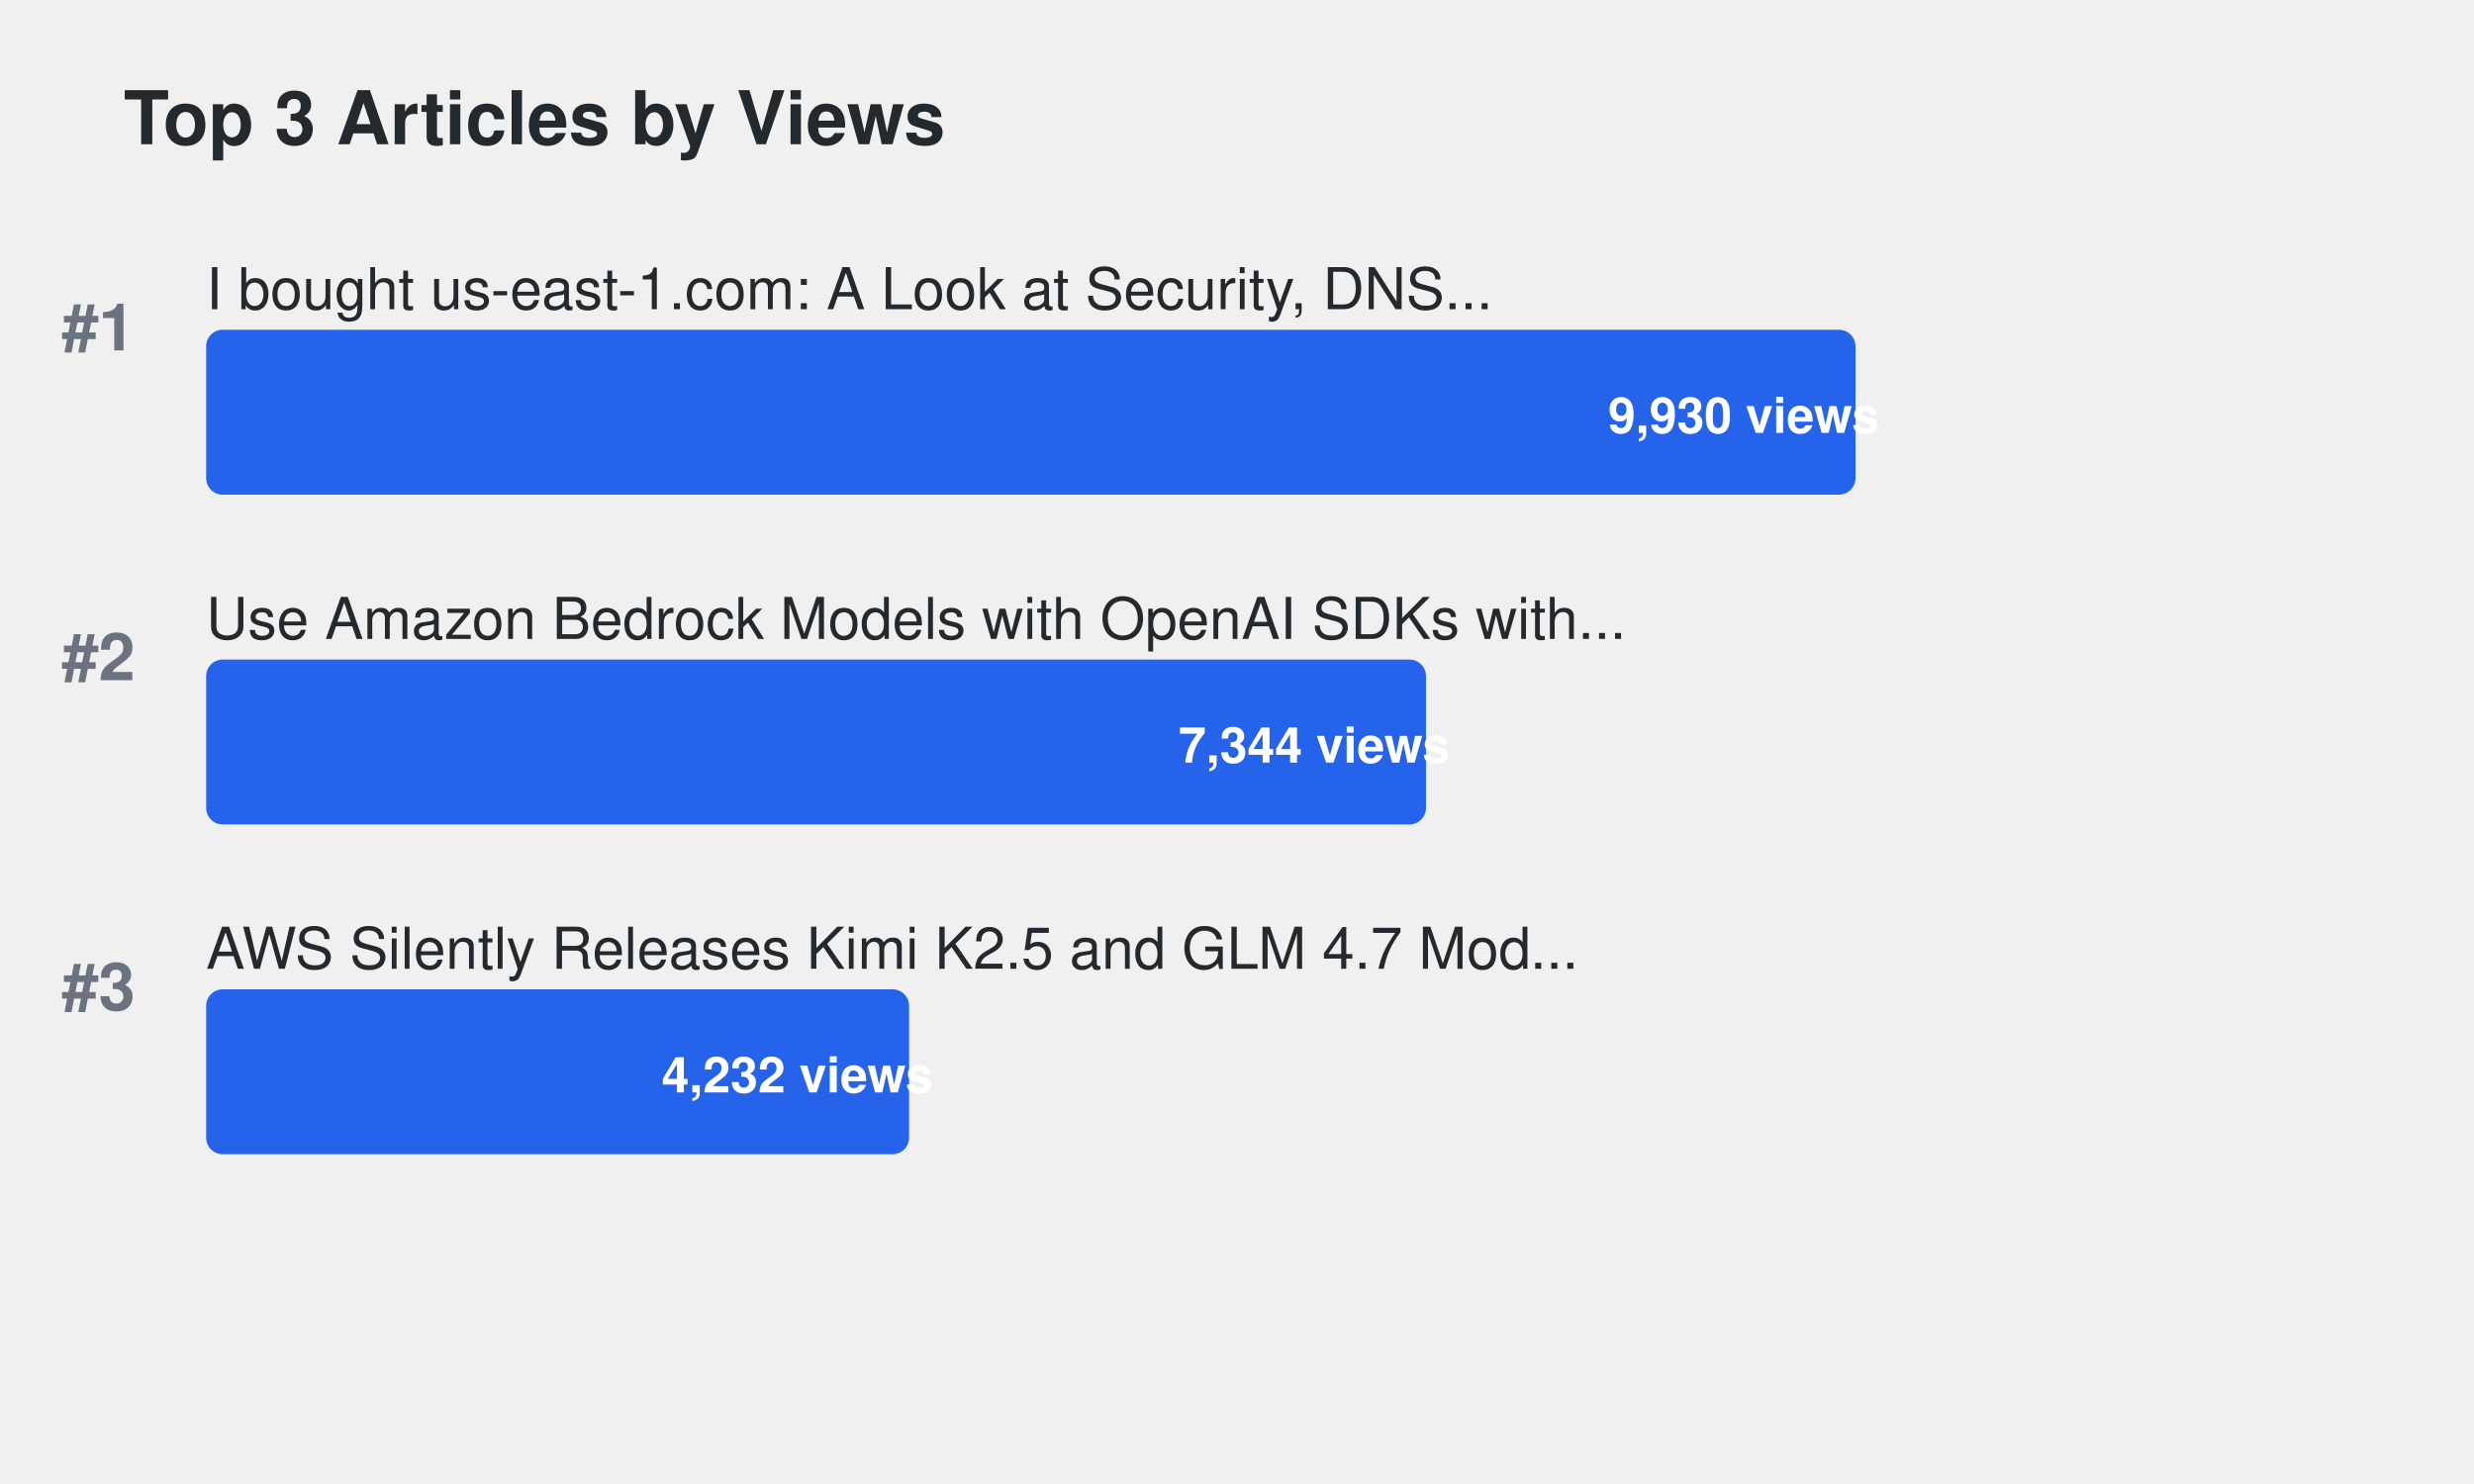
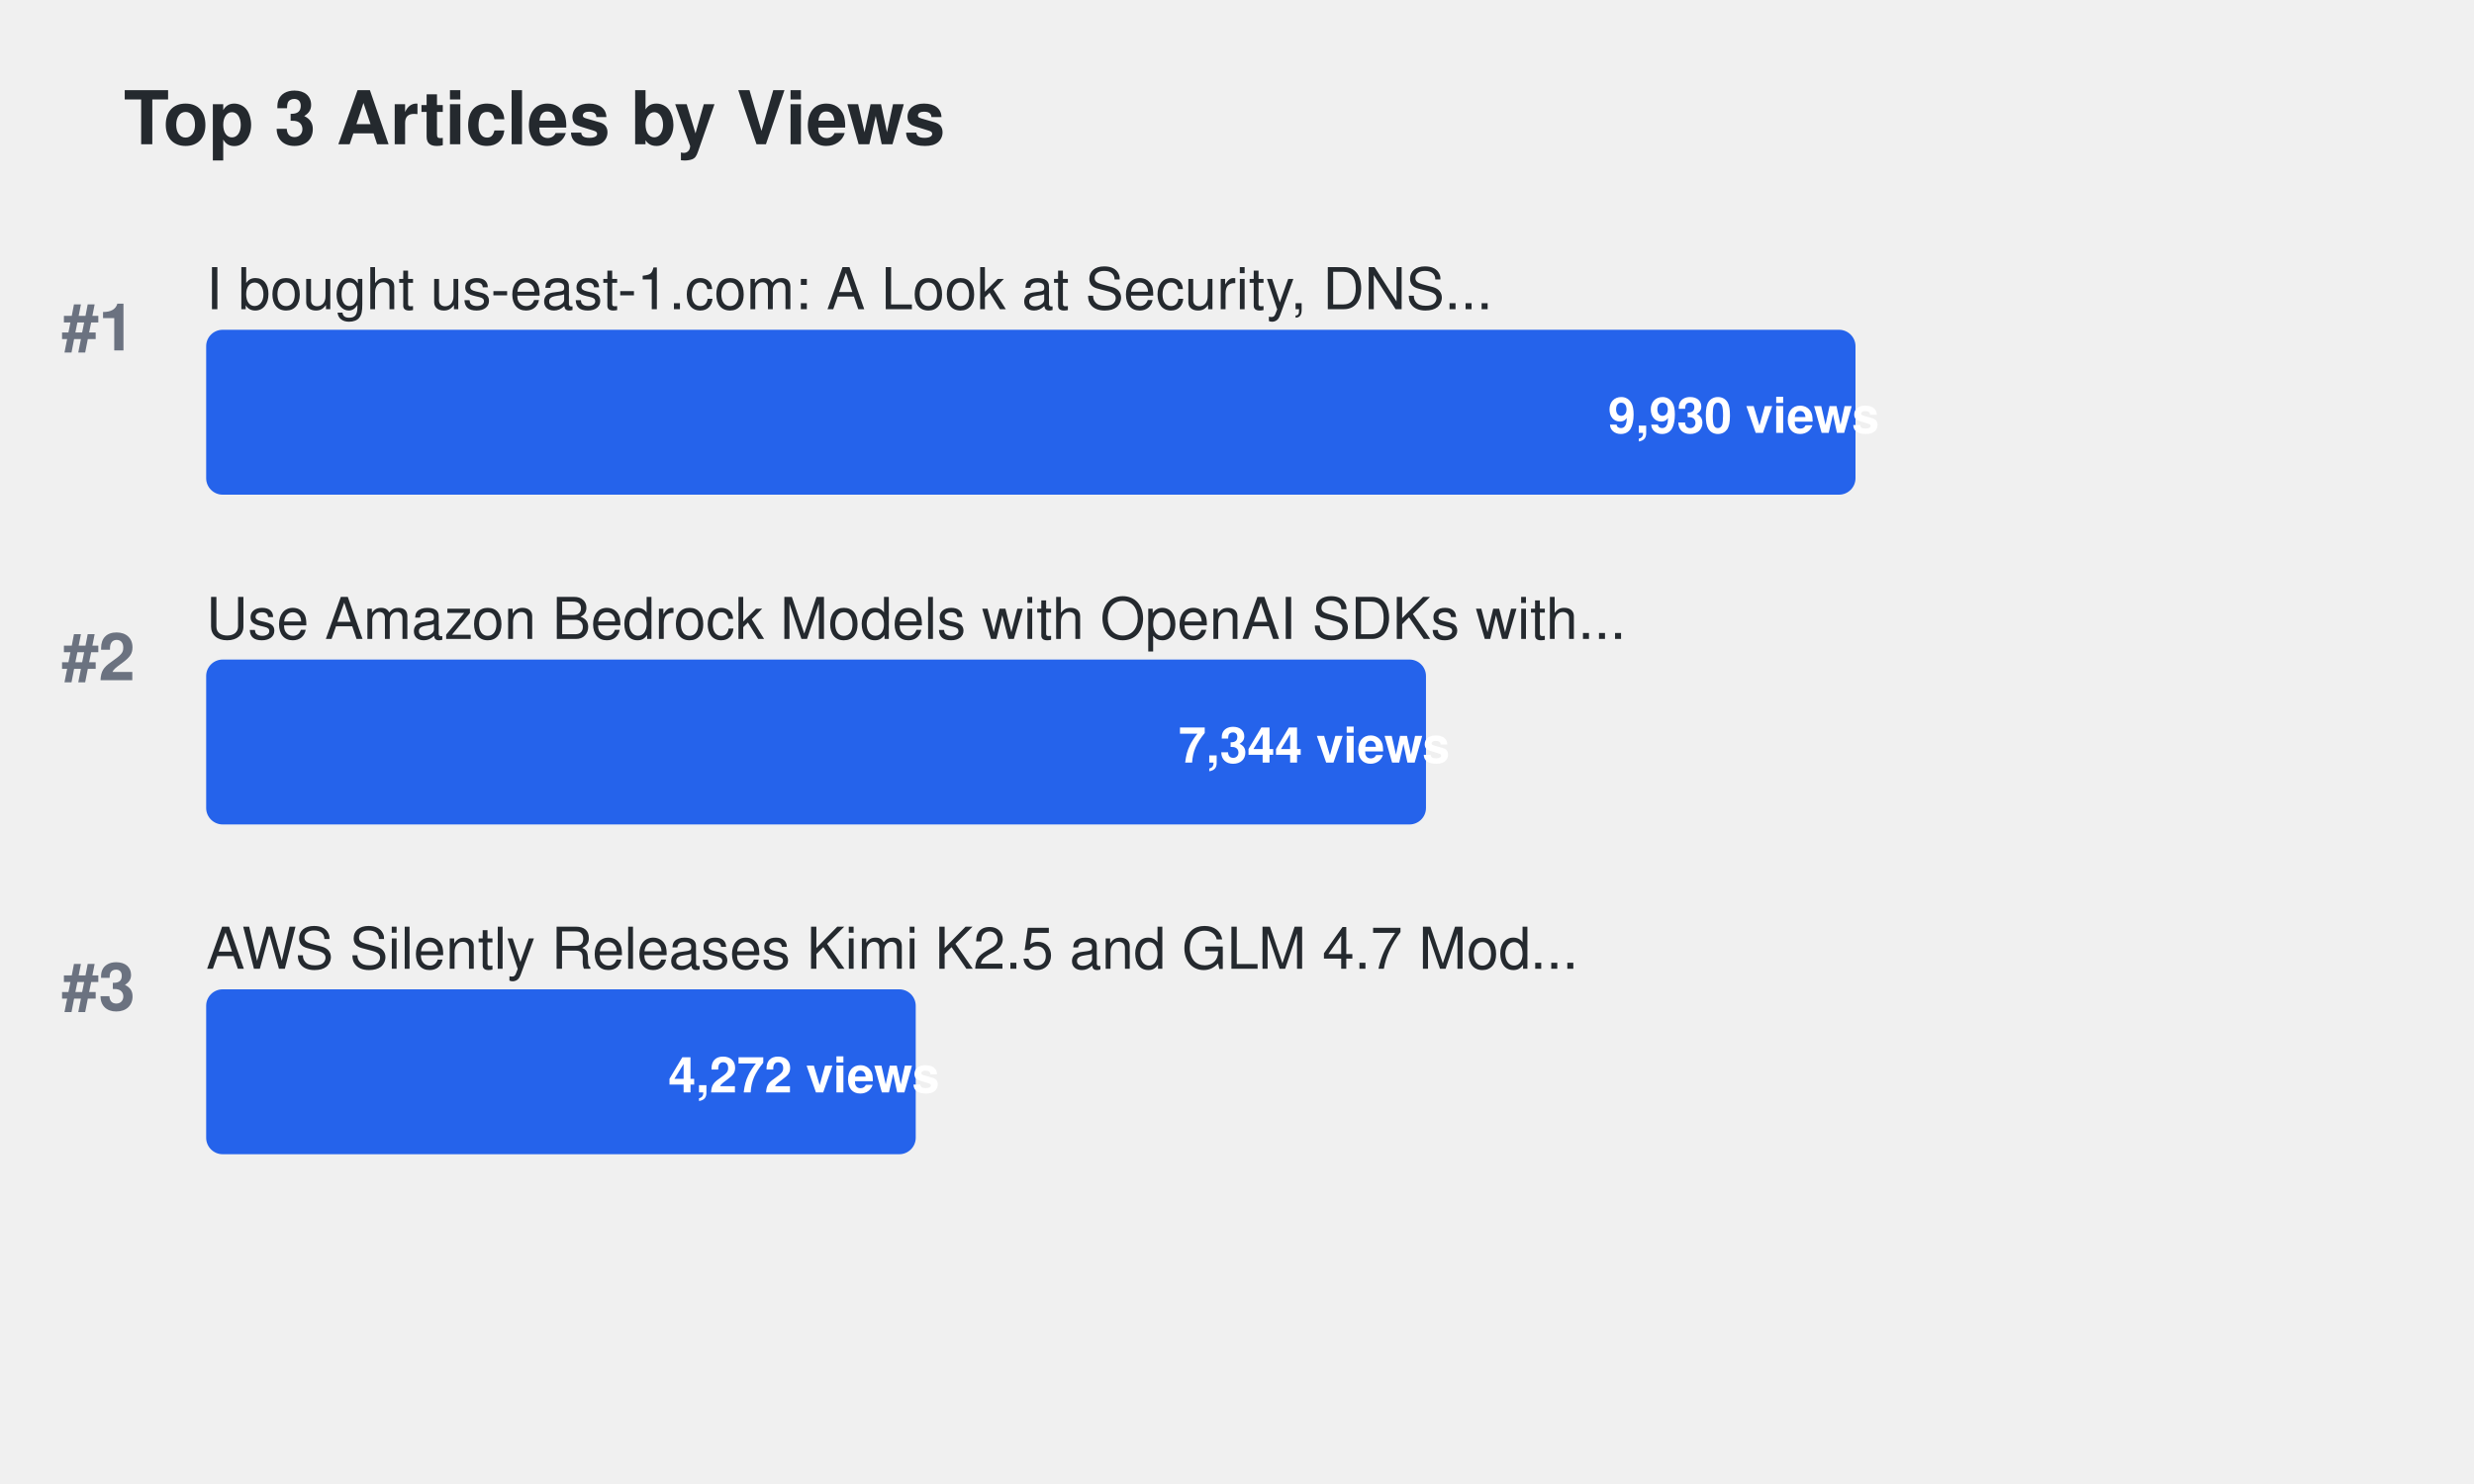
<svg xmlns="http://www.w3.org/2000/svg" width="600" height="360">
  <defs>
    <style>
.title { font-family: -apple-system, BlinkMacSystemFont, "Segoe UI", Helvetica, Arial, sans-serif; font-size: 18px; font-weight: 600; fill: #24292e; }
.article-title { font-family: -apple-system, BlinkMacSystemFont, "Segoe UI", Helvetica, Arial, sans-serif; font-size: 14px; font-weight: 500; fill: #24292e; }
.metric-value { font-family: -apple-system, BlinkMacSystemFont, "Segoe UI", Helvetica, Arial, sans-serif; font-size: 12px; font-weight: 600; fill: #ffffff; }
.rank { font-family: -apple-system, BlinkMacSystemFont, "Segoe UI", Helvetica, Arial, sans-serif; font-size: 16px; font-weight: 700; fill: #6b7280; }
.bar { rx: 4; ry: 4; }
.bar:hover { opacity: 0.8; cursor: pointer; }
a { text-decoration: none; }
a:hover .article-title { fill: #0969da; text-decoration: underline; }
a:hover .bar { opacity: 0.9; }
</style>
  </defs>
  <text x="30" y="35" class="title">Top 3 Articles by Views</text>
  <text x="15" y="85" class="rank">#1</text>
  <a href="https://dev.to/aws-builders/i-bought-us-east-1com-a-look-at-security-dns-traffic-and-protecting-aws-users-15ng" target="_blank">
    <text x="50" y="75" class="article-title">I bought us-east-1.com: A Look at Security, DNS...</text>
    <rect x="50" y="80" width="400.0" height="40" fill="#2563eb" class="bar">
</rect>
    <text x="390.0" y="105" class="metric-value" fill="#ffffff">9,930 views</text>
  </a>
  <text x="15" y="165" class="rank">#2</text>
  <a href="https://dev.to/aws-builders/use-amazon-bedrock-models-via-an-openai-api-compatible-serverless-endpoint-now-without-fixed-cost-5hf5" target="_blank">
    <text x="50" y="155" class="article-title">Use Amazon Bedrock Models with OpenAI SDKs with...</text>
    <rect x="50" y="160" width="295.831" height="40" fill="#2563eb" class="bar">
</rect>
    <text x="285.831" y="185" class="metric-value" fill="#ffffff">7,344 views</text>
  </a>
  <text x="15" y="245" class="rank">#3</text>
  <a href="https://dev.to/aws-builders/aws-silently-releases-kimi-k25-and-glm-47-models-to-bedrock-1514" target="_blank">
    <text x="50" y="235" class="article-title">AWS Silently Releases Kimi K2.5 and GLM 4.7 Mod...</text>
-     <rect x="50" y="240" width="170.473" height="40" fill="#2563eb" class="bar">
+     <rect x="50" y="240" width="172.085" height="40" fill="#2563eb" class="bar">
</rect>
-     <text x="160.473" y="265" class="metric-value" fill="#ffffff">4,232 views</text>
+     <text x="162.085" y="265" class="metric-value" fill="#ffffff">4,272 views</text>
  </a>
</svg>
